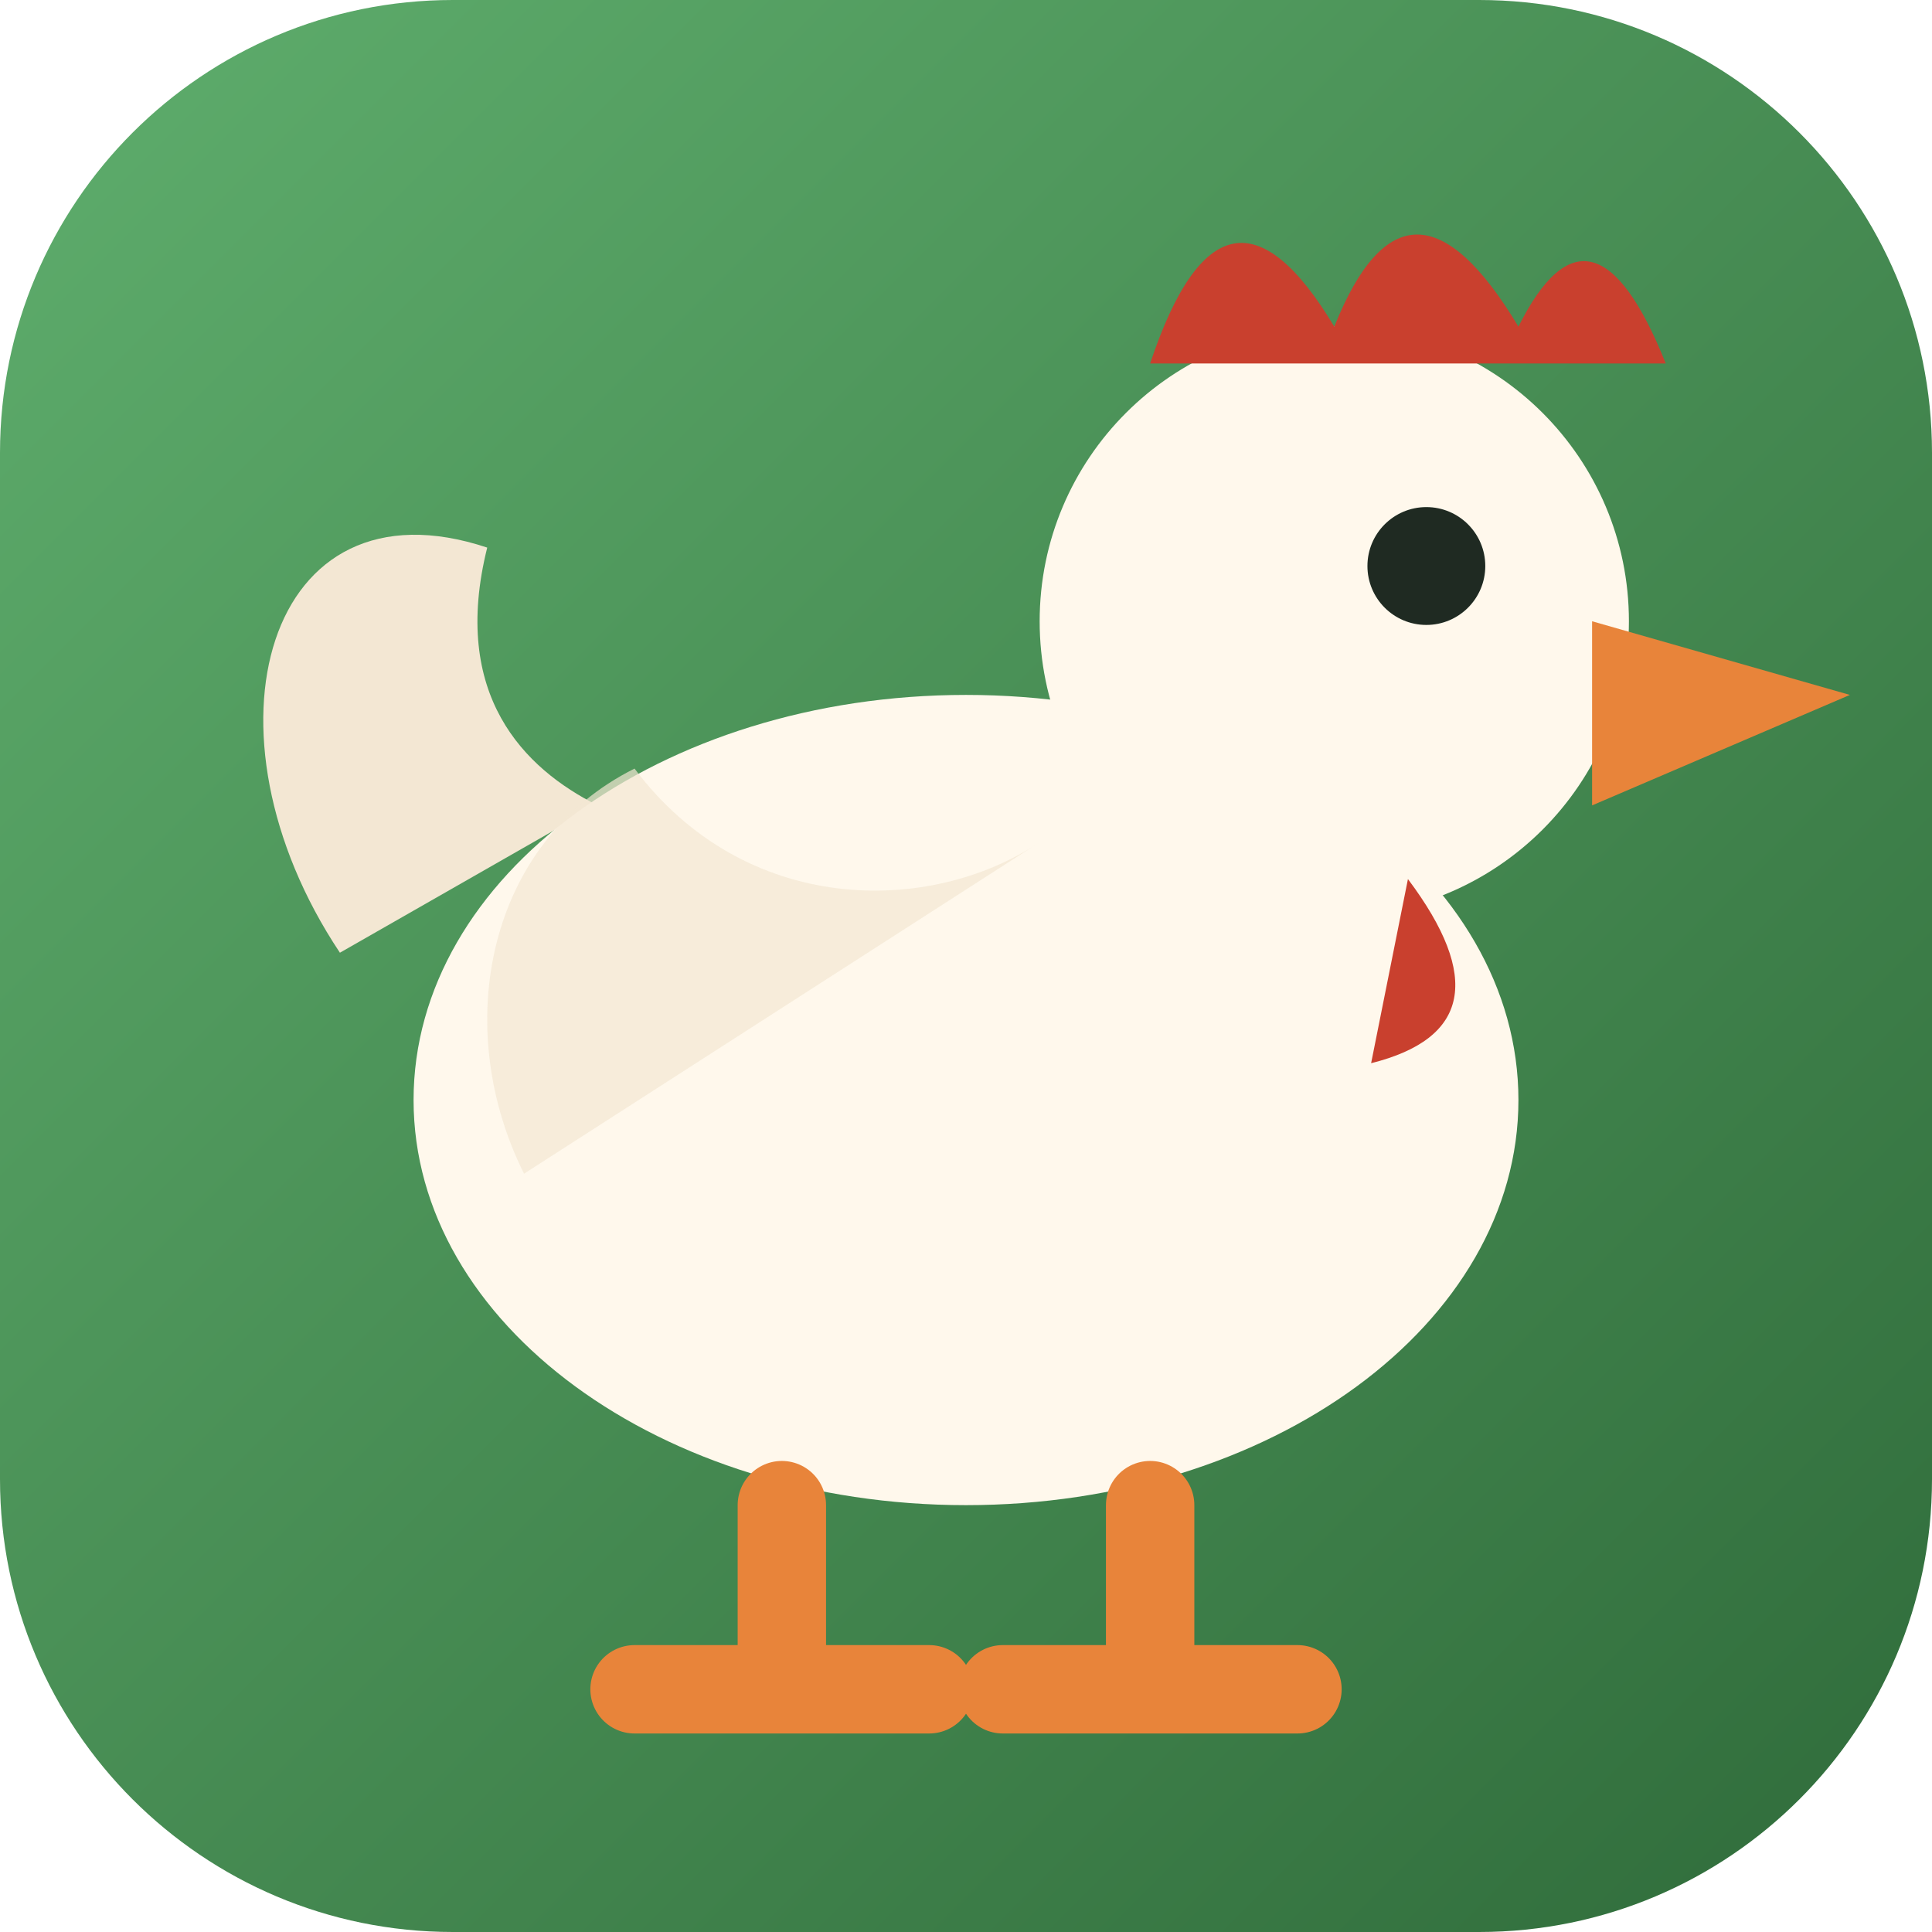
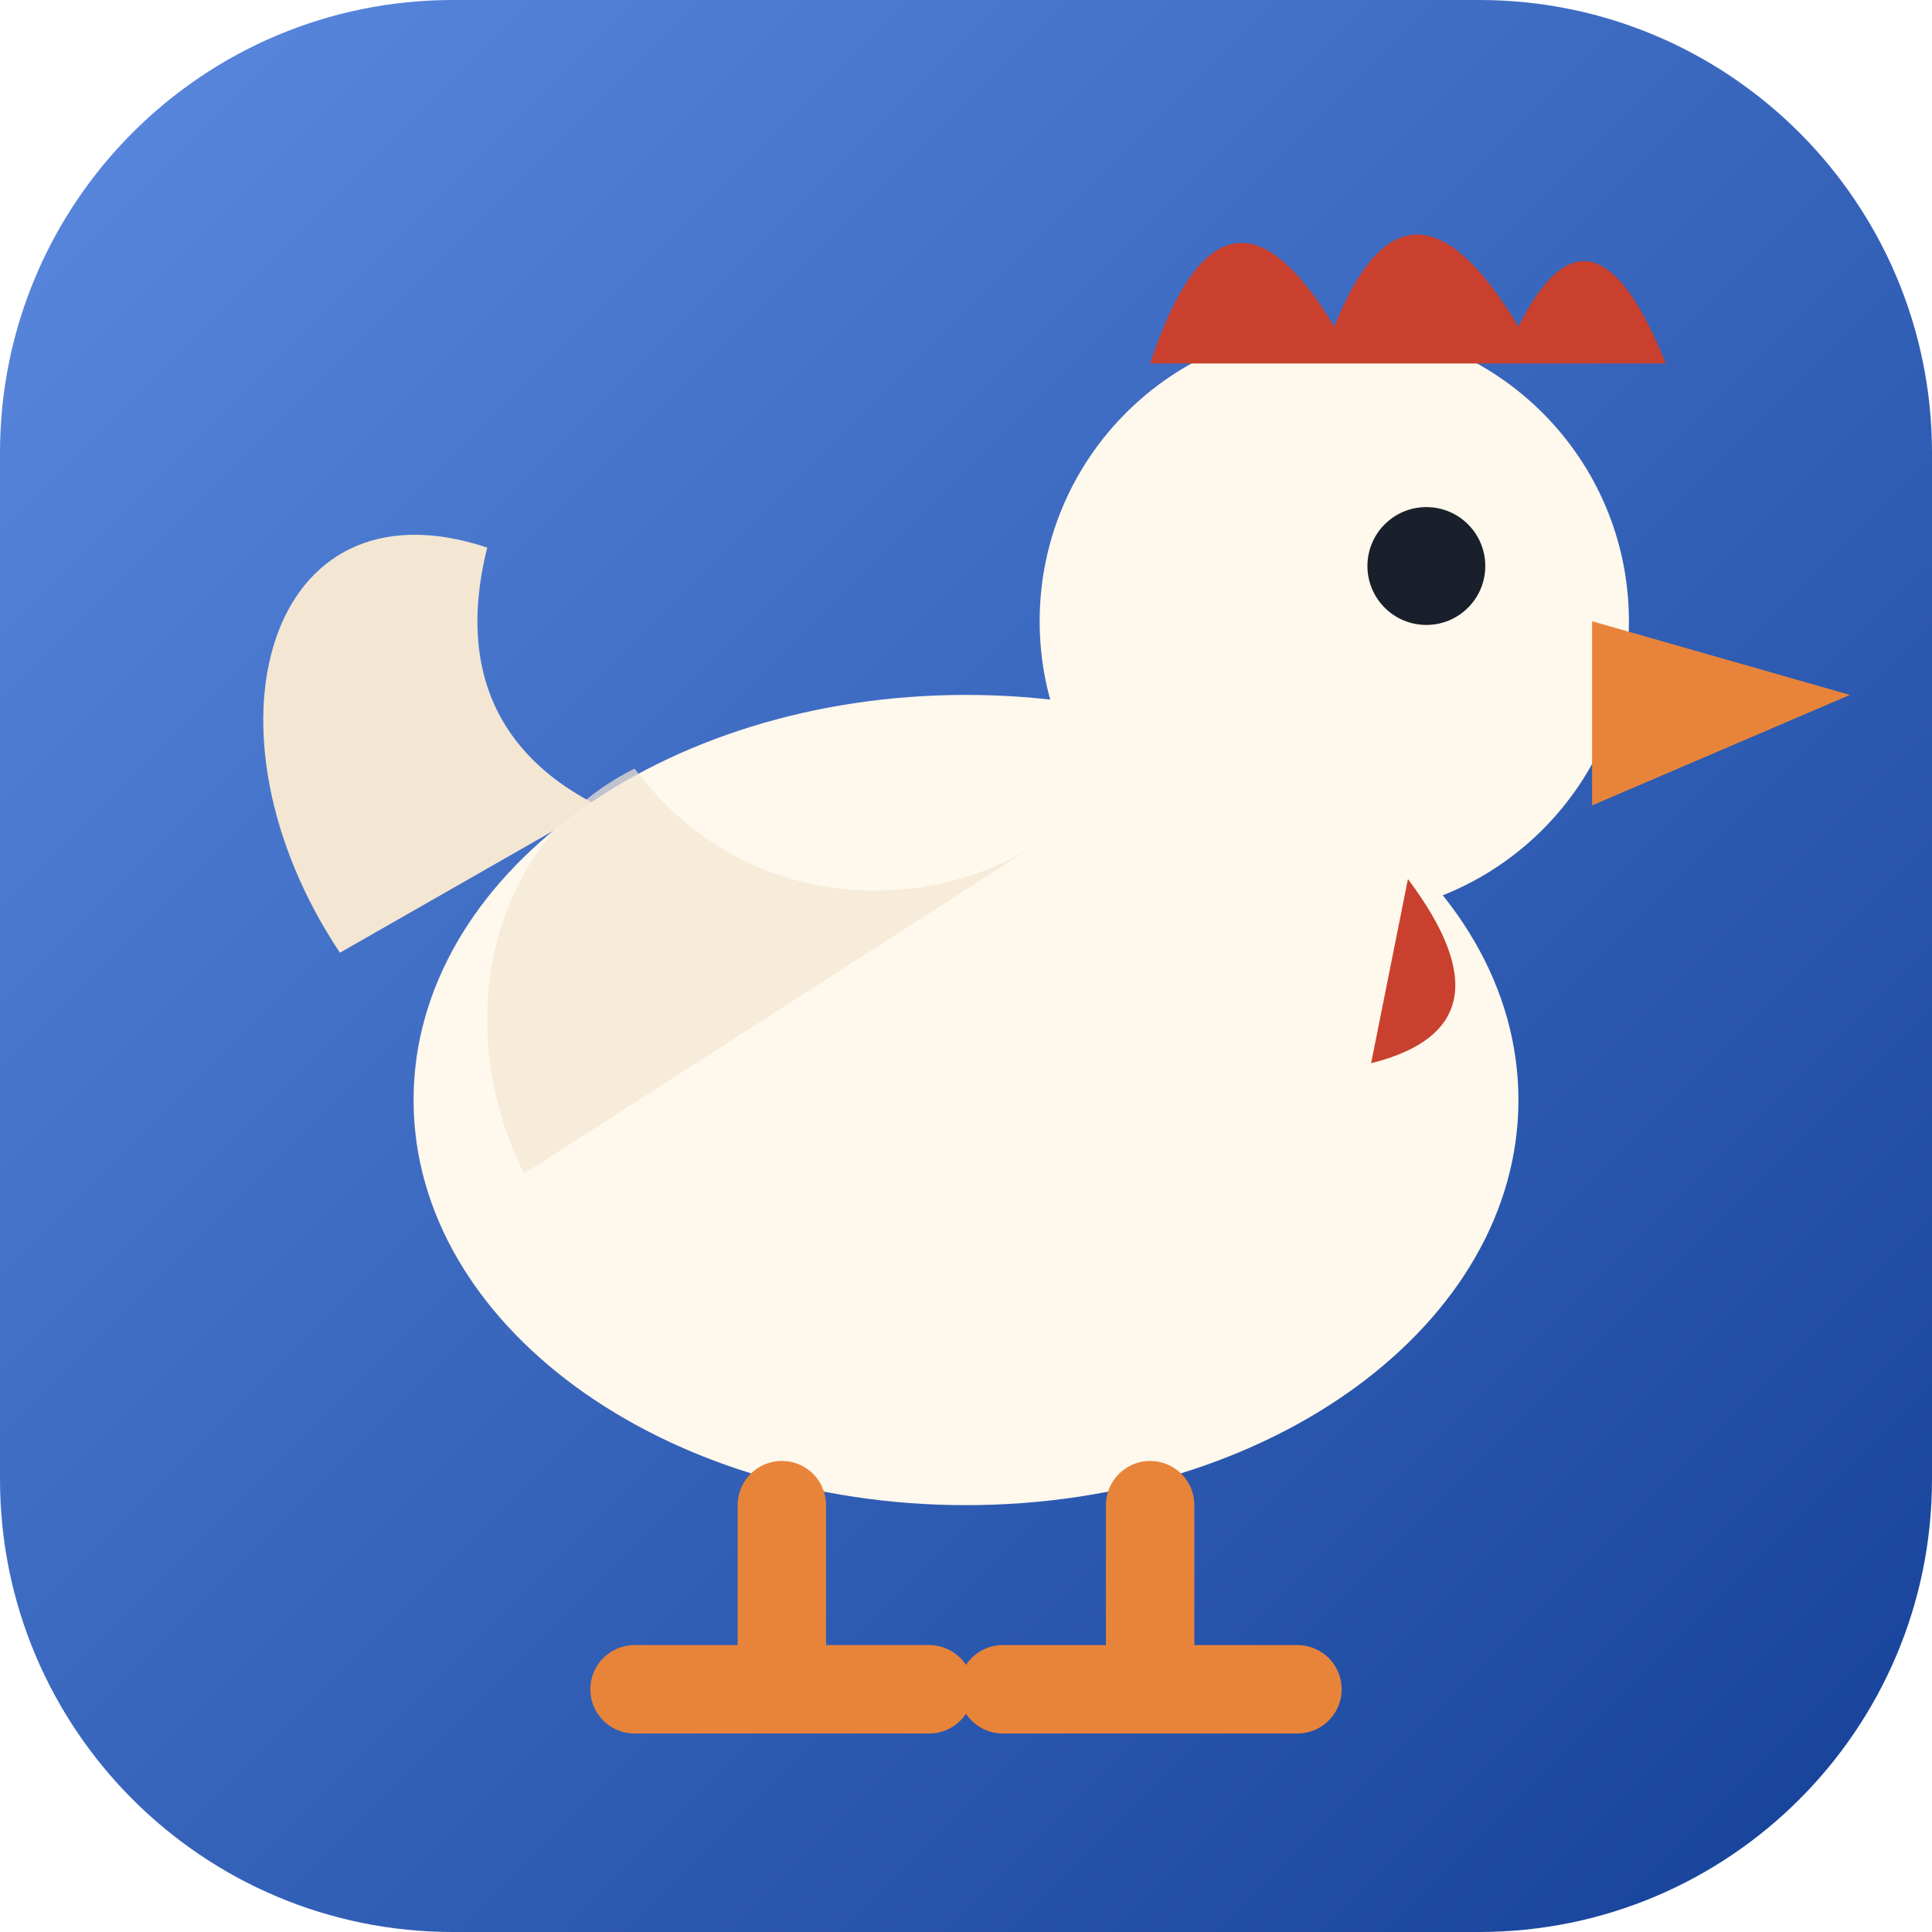
<svg xmlns="http://www.w3.org/2000/svg" viewBox="0 0 64 64" width="64" height="64">
  <defs>
    <linearGradient id="g" x1="0" y1="0" x2="1" y2="1">
-       <stop offset="0" stop-color="#5fae6d" />
-       <stop offset="1" stop-color="#2f6b3a" />
+       <stop offset="0" stop-color="#5c8ae1" />
+       <stop offset="1" stop-color="#144097" />
    </linearGradient>
  </defs>
  <rect width="64" height="64" rx="15" fill="url(#g)" />
  <g transform="translate(32 34) scale(1.22) translate(-32 -36)">
    <path d="M15 34c-4-6-2-13 4-11-1 4 1 6 3 7" fill="#f3e7d3" />
    <ellipse cx="32" cy="38" rx="15" ry="11" fill="#fff8ec" />
    <path d="M20 40c-2-4-1-9 3-11 3 4 8 4 11 2" fill="#f3e7d3" opacity=".7" />
    <circle cx="42" cy="25" r="8" fill="#fff8ec" />
    <path d="M37 18q2-6 5-1 2-5 5 0 2-4 4 1z" fill="#c9402e" />
    <path d="M44 32q3 4-1 5z" fill="#c9402e" />
    <path d="M49 25l7 2-7 3z" fill="#e8843a" />
-     <circle cx="44.5" cy="23.5" r="1.6" fill="#1f2a22" />
+     <circle cx="44.5" cy="23.5" r="1.6" fill="#191f2b" />
    <path d="M27 49v5M37 49v5M23 54h8M33 54h8" stroke="#e8843a" stroke-width="2.4" stroke-linecap="round" />
  </g>
</svg>
